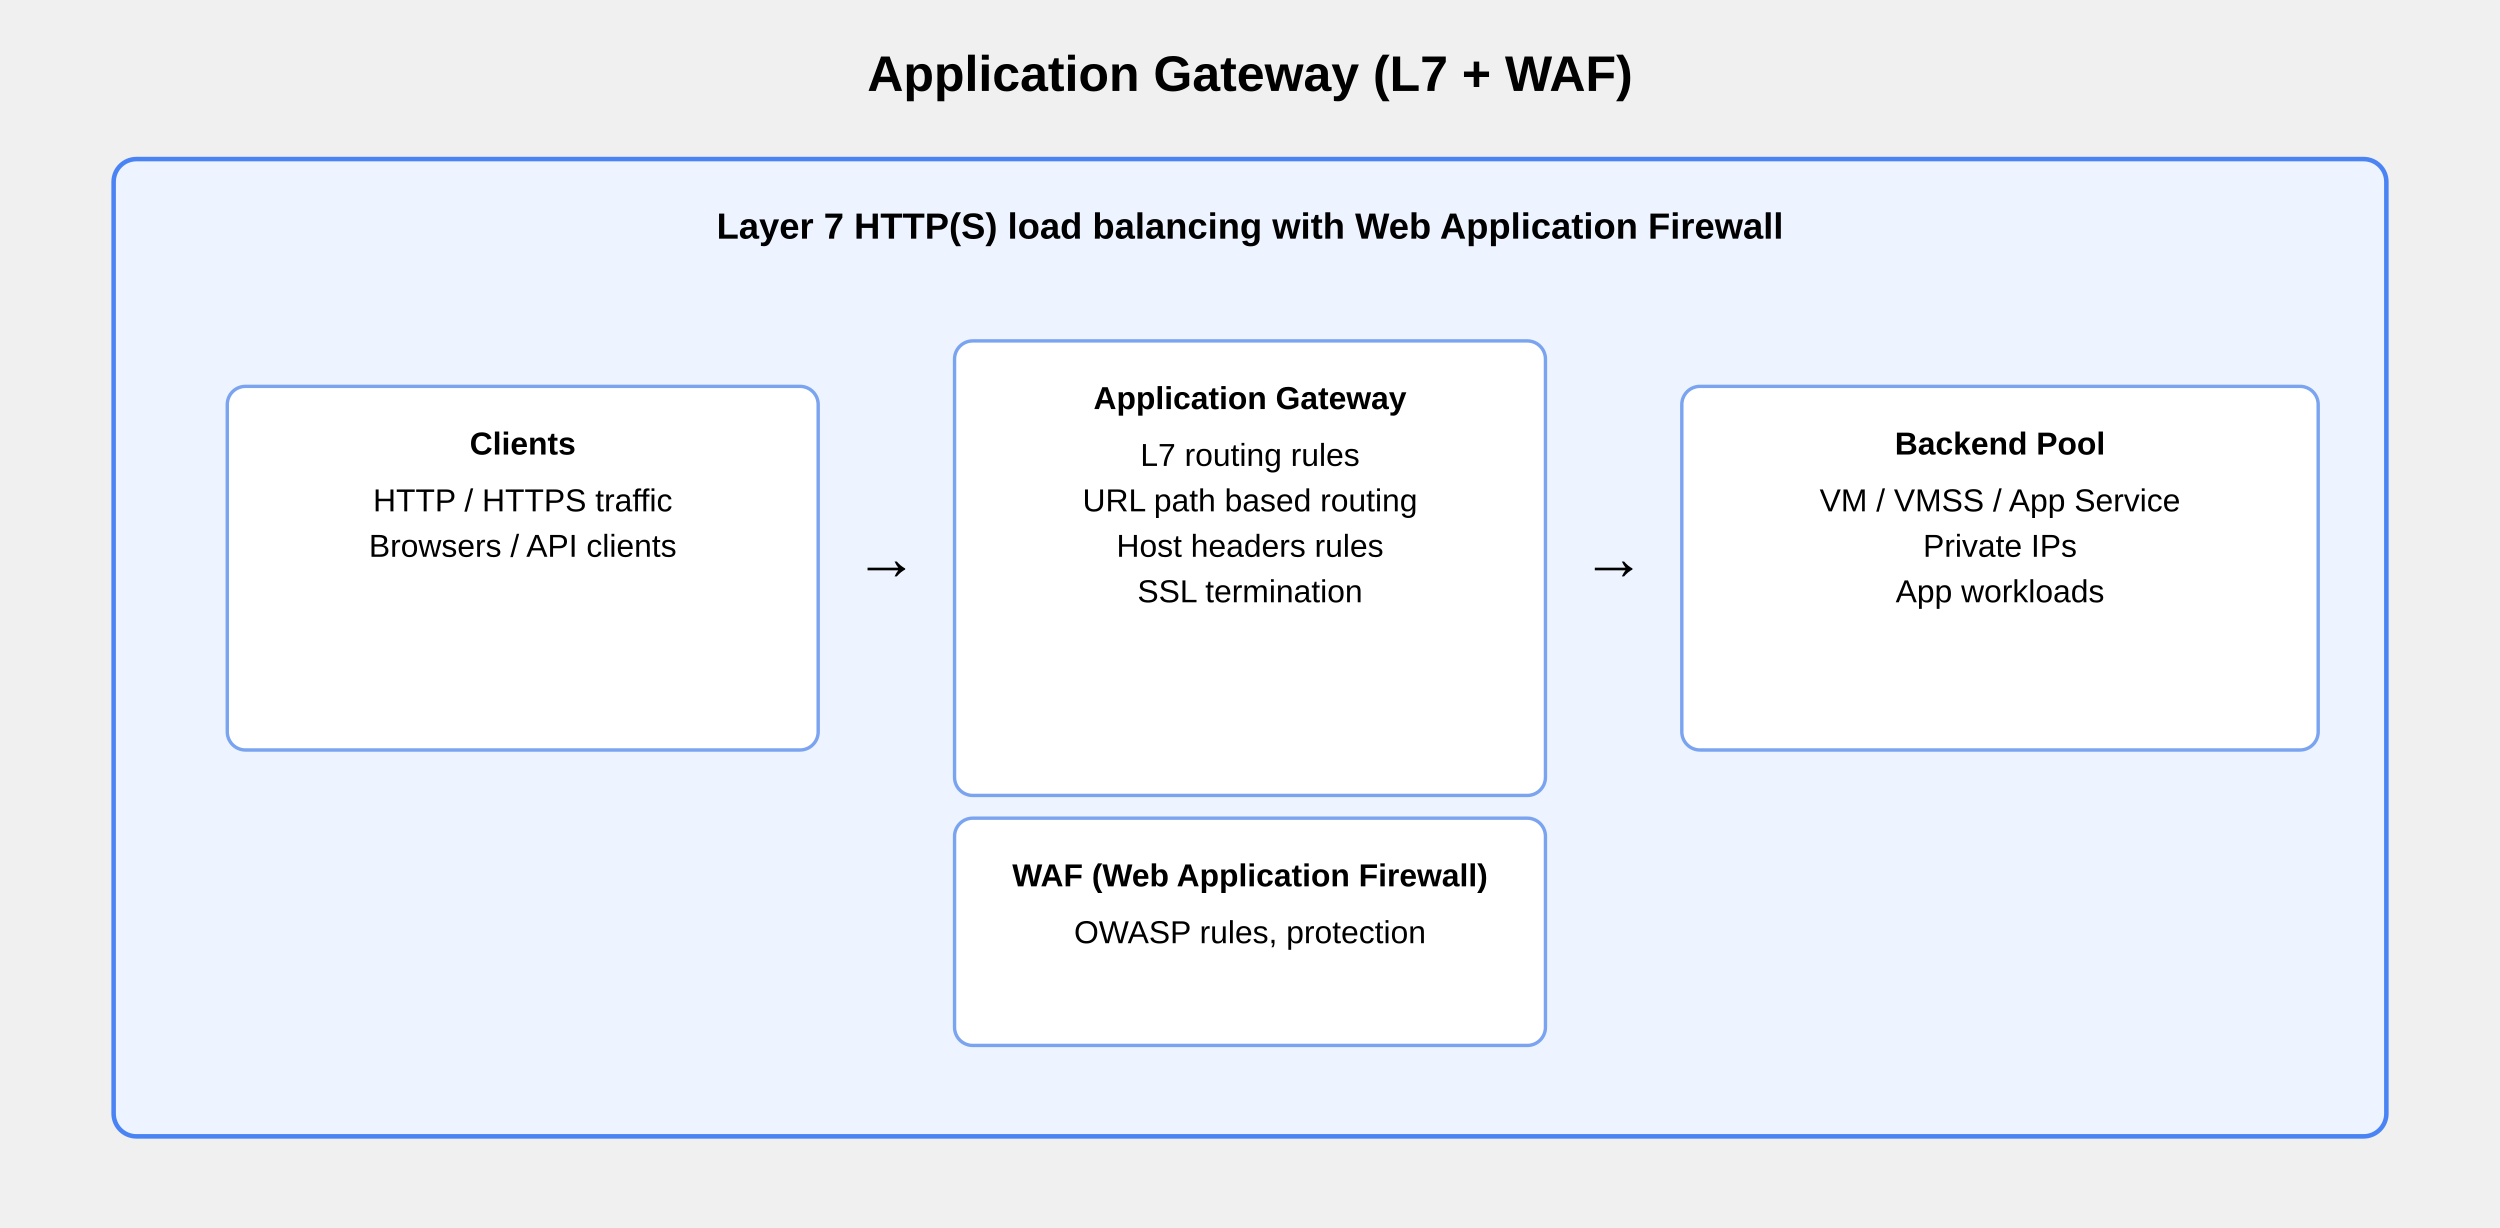
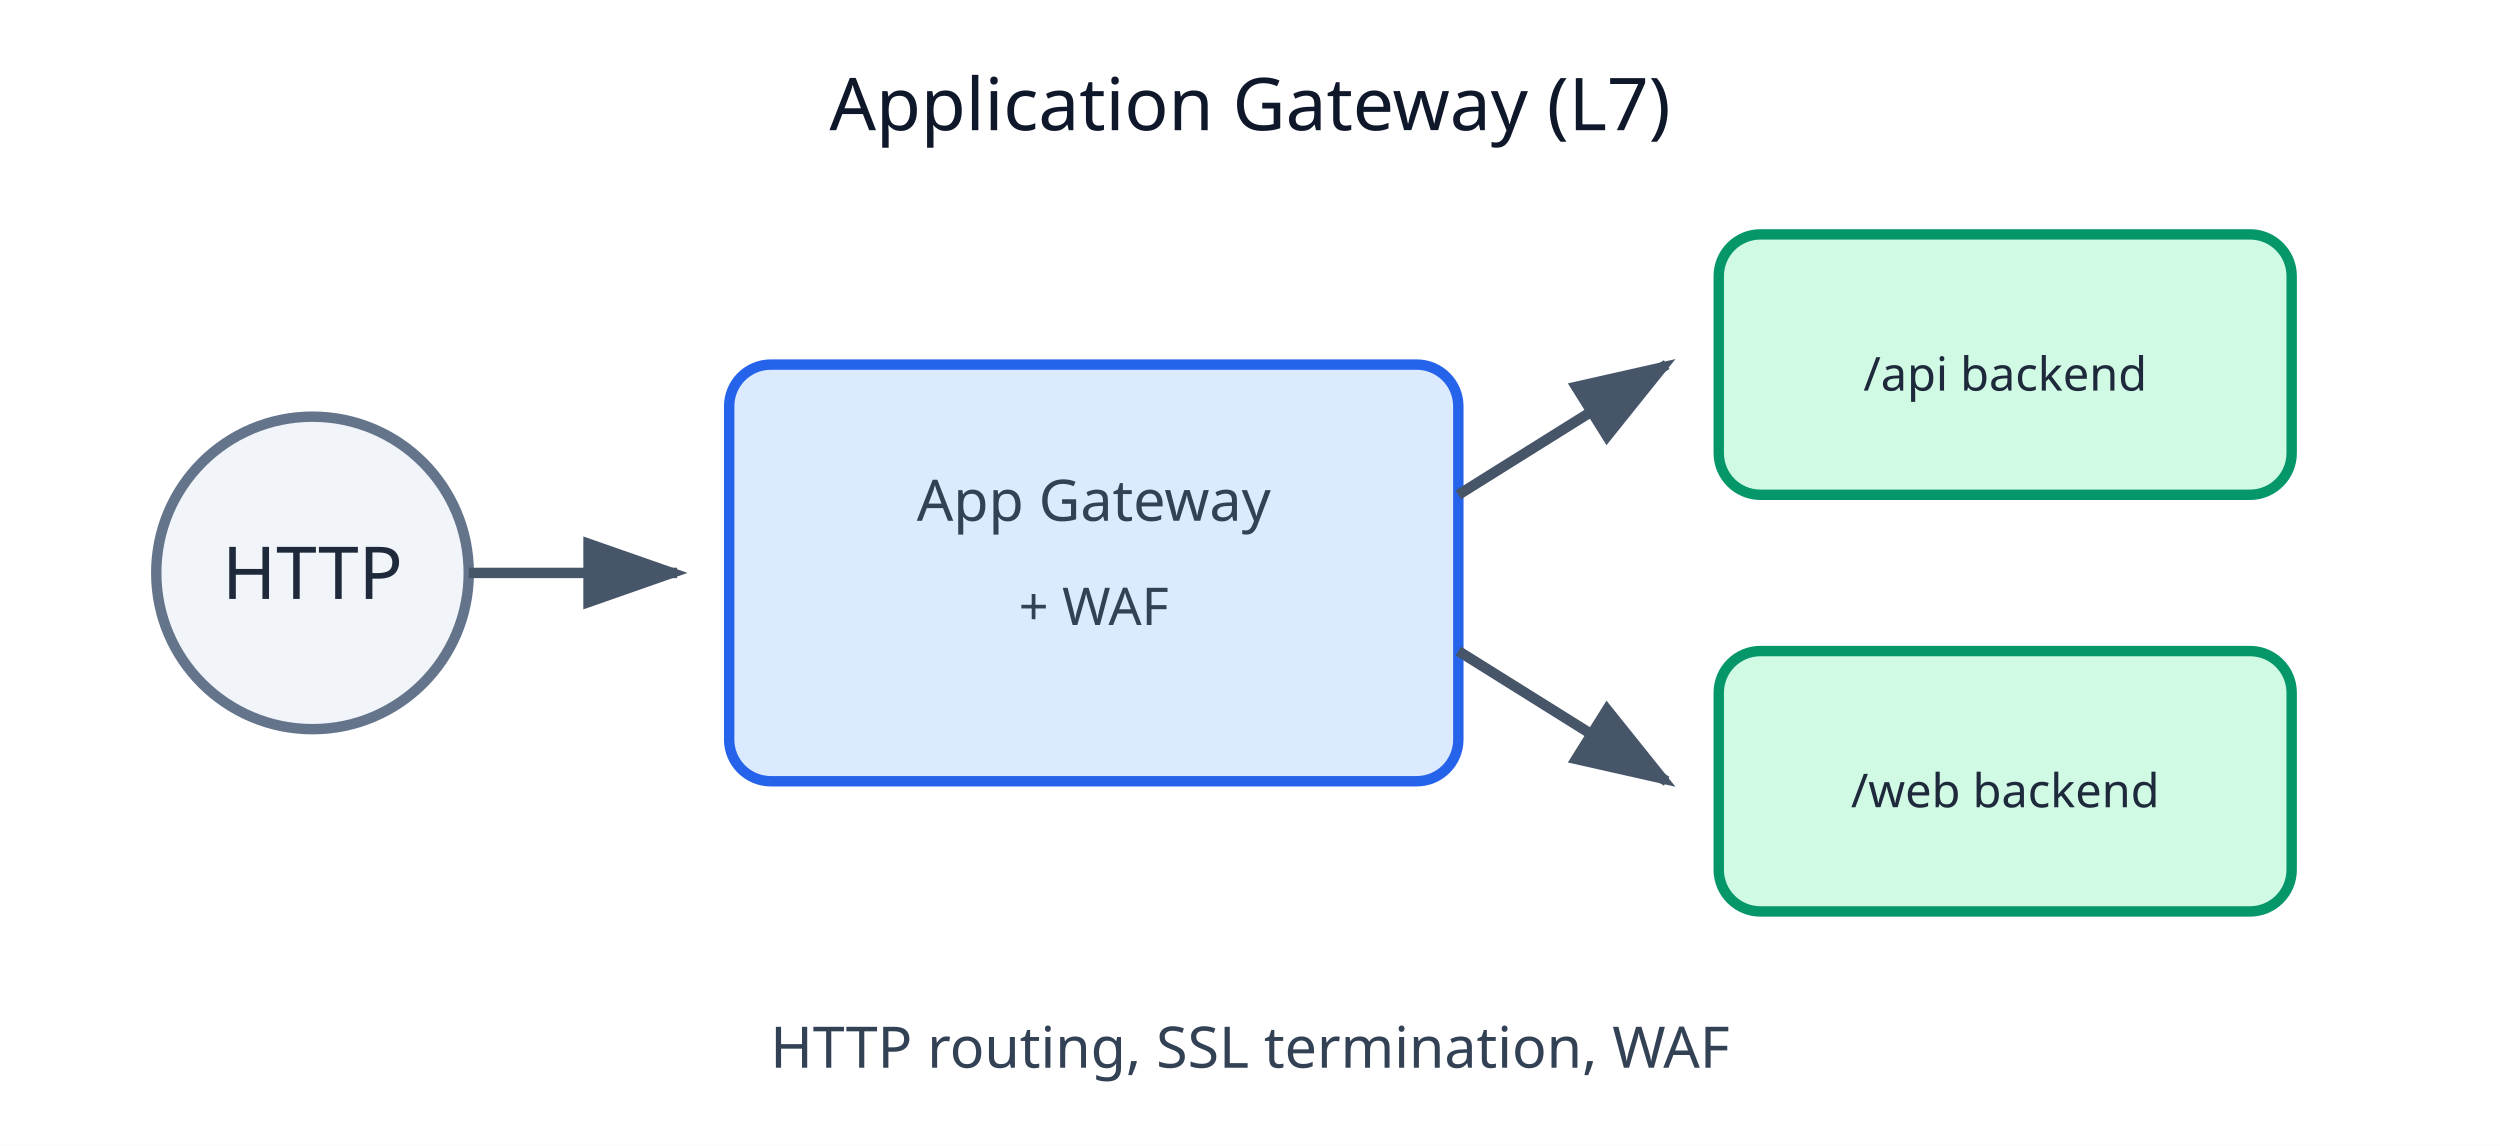
- <svg xmlns="http://www.w3.org/2000/svg" width="1100" height="540">
-   <style>
-     .box { fill:#eef4ff; stroke:#4a84f4; stroke-width:2; rx:10; }
-     .sub { fill:#ffffff; stroke:#7aa3f0; stroke-width:1.5; rx:8; }
-     .title { font-family: Arial; font-size: 22px; font-weight: bold; }
-     text { font-family: Arial; font-size: 14px; }
-   </style>
-   <text x="550" y="40" text-anchor="middle" class="title">
-     Application Gateway (L7 + WAF)
-   </text>
-   <rect x="50" y="70" width="1000" height="430" class="box" />
-   <text x="550" y="105" text-anchor="middle" style="font-size:16px;font-weight:bold;">
-     Layer 7 HTTP(S) load balancing with Web Application Firewall
-   </text>
-   <rect x="100" y="170" width="260" height="160" class="sub" />
-   <text x="230" y="200" text-anchor="middle" style="font-weight:bold;">Clients</text>
-   <text x="230" y="225" text-anchor="middle">HTTP / HTTPS traffic</text>
-   <text x="230" y="245" text-anchor="middle">Browsers / API clients</text>
-   <text x="390" y="255" text-anchor="middle" style="font-size:28px;">→</text>
-   <rect x="420" y="150" width="260" height="200" class="sub" />
-   <text x="550" y="180" text-anchor="middle" style="font-weight:bold;">Application Gateway</text>
-   <text x="550" y="205" text-anchor="middle">L7 routing rules</text>
-   <text x="550" y="225" text-anchor="middle">URL path based routing</text>
-   <text x="550" y="245" text-anchor="middle">Host headers rules</text>
-   <text x="550" y="265" text-anchor="middle">SSL termination</text>
-   <rect x="420" y="360" width="260" height="100" class="sub" />
-   <text x="550" y="390" text-anchor="middle" style="font-weight:bold;">WAF (Web Application Firewall)</text>
-   <text x="550" y="415" text-anchor="middle">OWASP rules, protection</text>
-   <text x="710" y="255" text-anchor="middle" style="font-size:28px;">→</text>
-   <rect x="740" y="170" width="280" height="160" class="sub" />
-   <text x="880" y="200" text-anchor="middle" style="font-weight:bold;">Backend Pool</text>
-   <text x="880" y="225" text-anchor="middle">VM / VMSS / App Service</text>
-   <text x="880" y="245" text-anchor="middle">Private IPs</text>
-   <text x="880" y="265" text-anchor="middle">App workloads</text>
+ <svg xmlns="http://www.w3.org/2000/svg" viewBox="0 0 480 220" width="480" height="220">
+   <defs>
+     <marker id="arrow" markerWidth="10" markerHeight="7" refX="9" refY="3.5" orient="auto">
+       <polygon points="0 0, 10 3.5, 0 7" fill="#475569" />
+     </marker>
+     <marker id="arrowBlue" markerWidth="10" markerHeight="7" refX="9" refY="3.5" orient="auto">
+       <polygon points="0 0, 10 3.5, 0 7" fill="#2563EB" />
+     </marker>
+   </defs>
+   <rect width="480" height="220" fill="#FFFFFF" />
+   <text x="240" y="25" text-anchor="middle" font-family="Segoe UI" font-size="14" fill="#0F172A">Application Gateway (L7)</text>
+   <circle cx="60" cy="110" r="30" fill="#F1F5F9" stroke="#64748B" stroke-width="2" />
+   <text x="60" y="115" text-anchor="middle" font-family="Segoe UI" font-size="14" fill="#1E293B">HTTP</text>
+   <line x1="90" y1="110" x2="130" y2="110" stroke="#475569" stroke-width="2" marker-end="url(#arrow)" />
+   <rect x="140" y="70" width="140" height="80" rx="8" fill="#DBEAFE" stroke="#2563EB" stroke-width="2" />
+   <text x="210" y="115" text-anchor="middle" font-family="Segoe UI" font-size="10" fill="#1E293B" />
+   <text x="210" y="100" text-anchor="middle" font-family="Segoe UI" font-size="11" fill="#334155">App Gateway</text>
+   <text x="210" y="120" text-anchor="middle" font-family="Segoe UI" font-size="10" fill="#334155">+ WAF</text>
+   <line x1="280" y1="95" x2="320" y2="70" stroke="#475569" stroke-width="2" marker-end="url(#arrow)" />
+   <line x1="280" y1="125" x2="320" y2="150" stroke="#475569" stroke-width="2" marker-end="url(#arrow)" />
+   <rect x="330" y="45" width="110" height="50" rx="8" fill="#D1FAE5" stroke="#059669" stroke-width="2" />
+   <text x="385" y="75" text-anchor="middle" font-family="Segoe UI" font-size="9" fill="#1E293B">/api backend</text>
+   <rect x="330" y="125" width="110" height="50" rx="8" fill="#D1FAE5" stroke="#059669" stroke-width="2" />
+   <text x="385" y="155" text-anchor="middle" font-family="Segoe UI" font-size="9" fill="#1E293B">/web backend</text>
+   <text x="240" y="205" text-anchor="middle" font-family="Segoe UI" font-size="11" fill="#334155">HTTP routing, SSL termination, WAF</text>
</svg>
